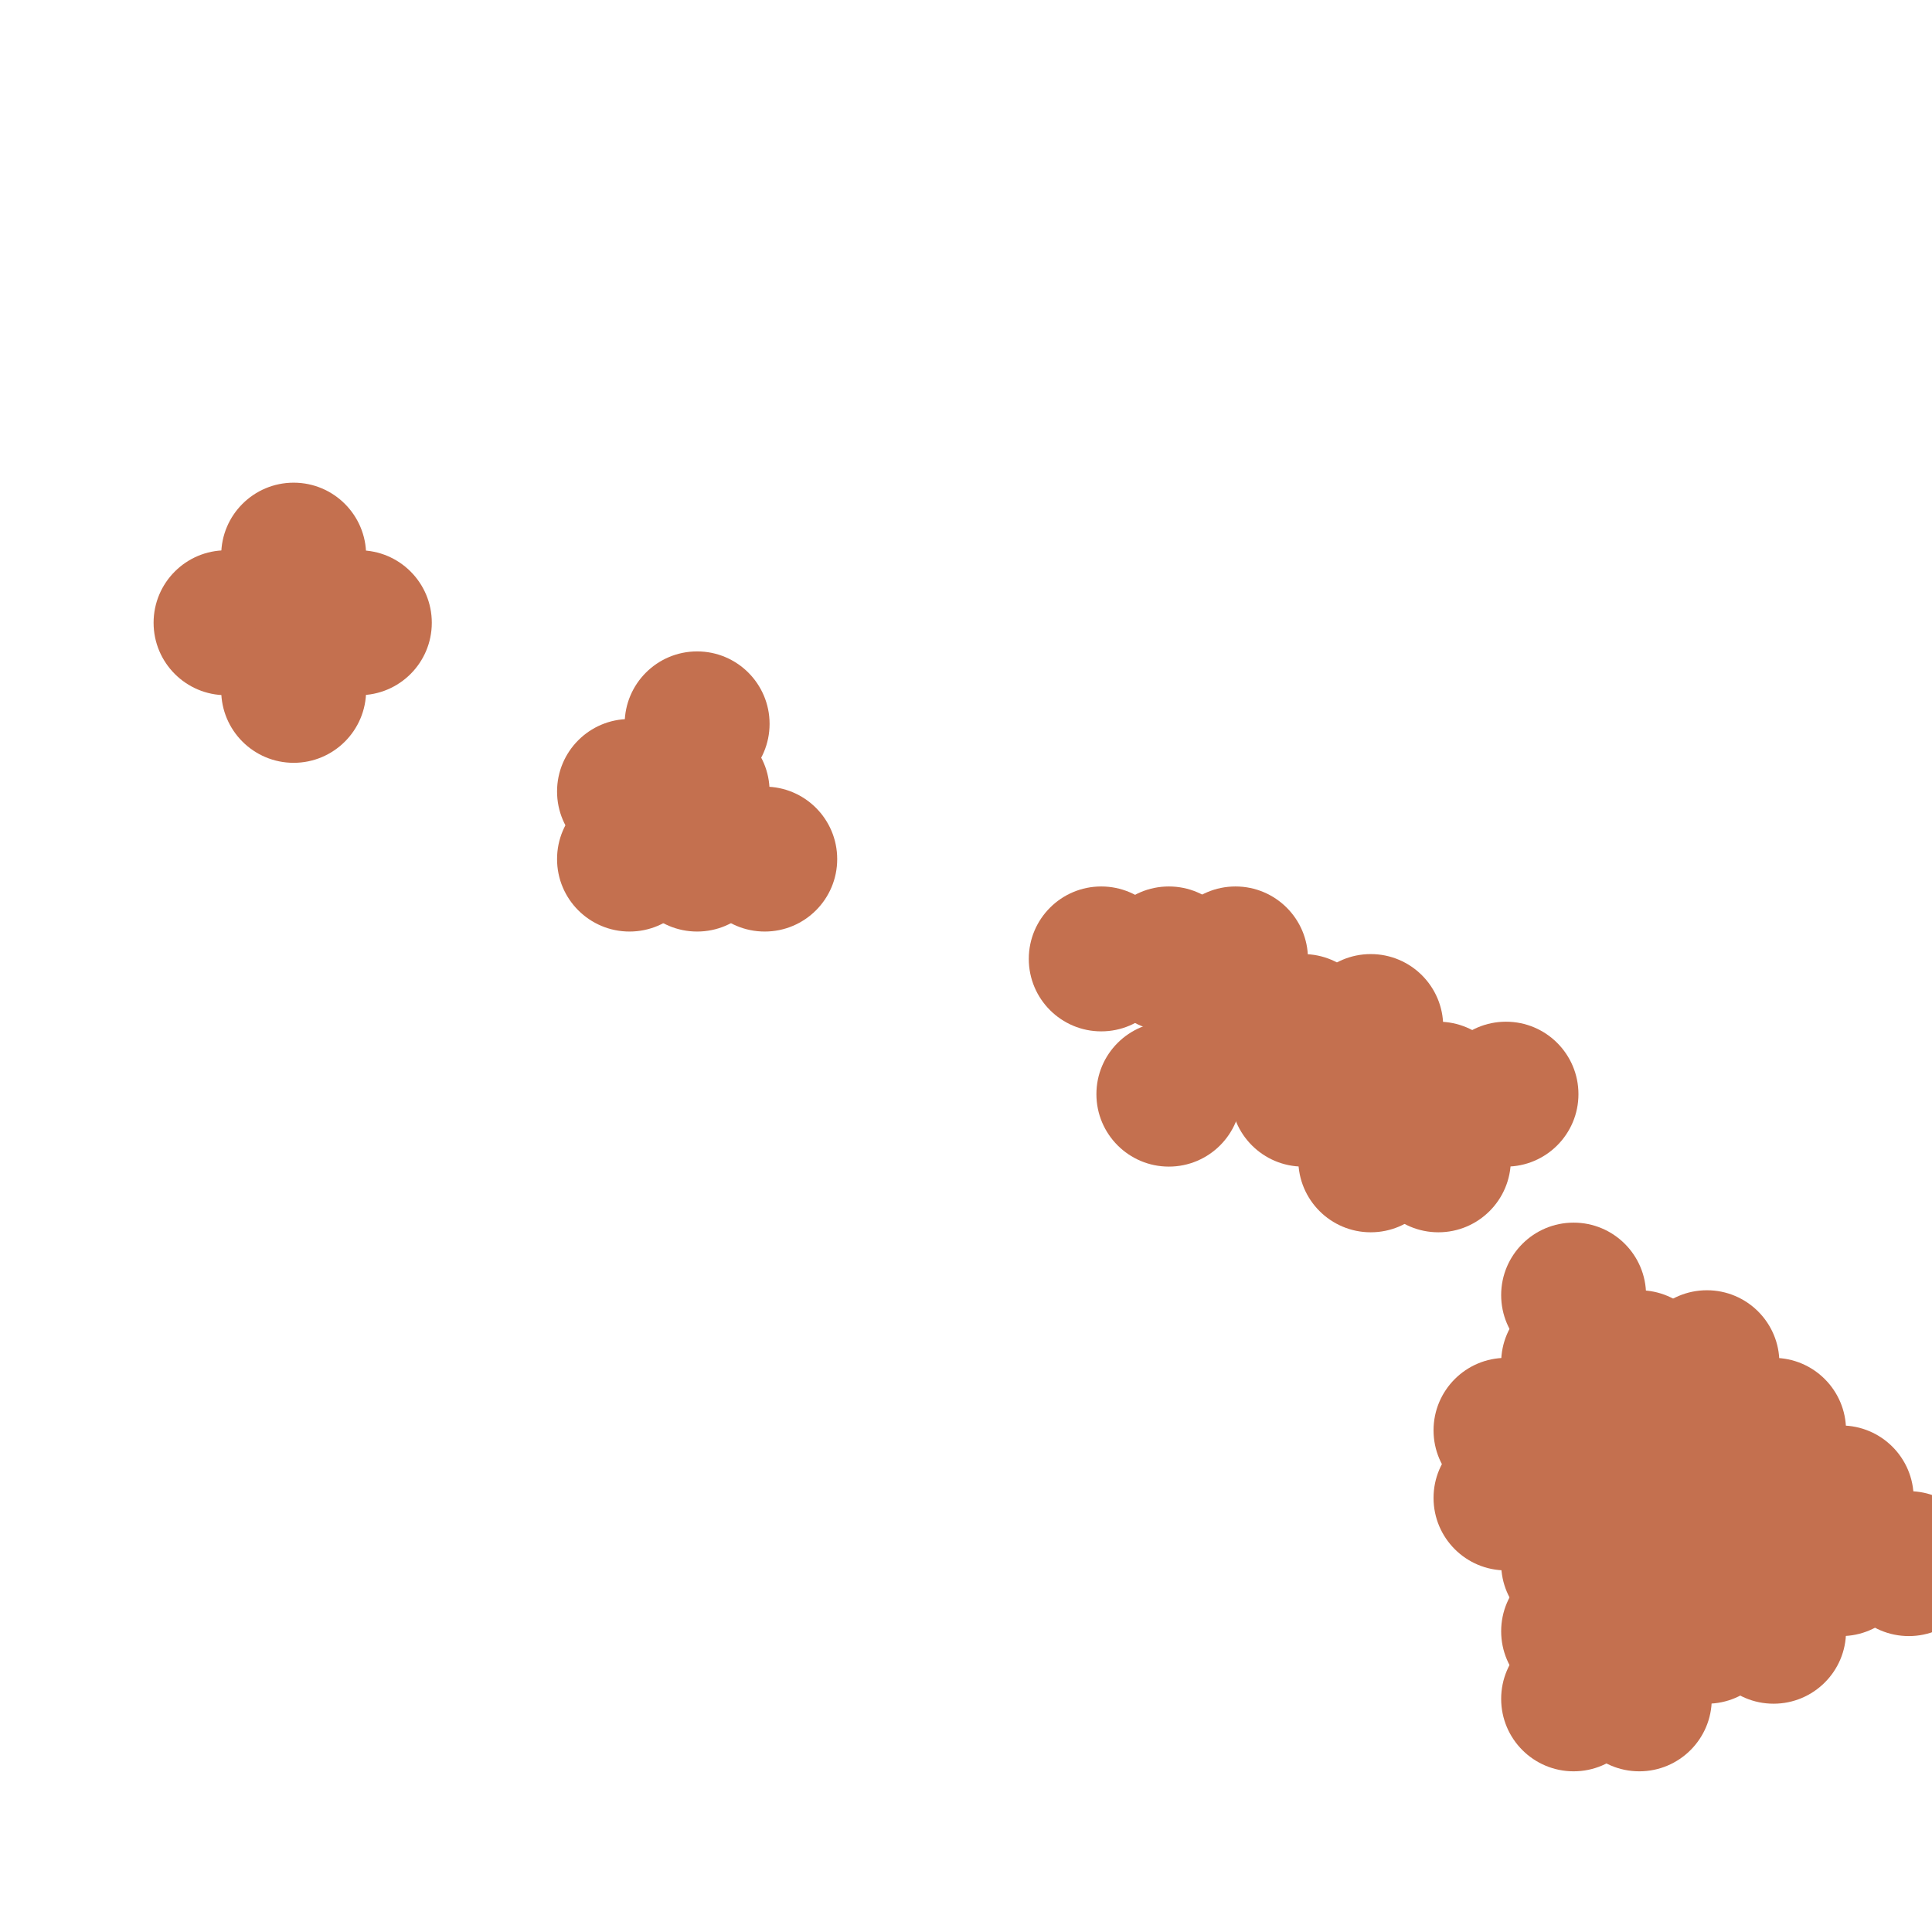
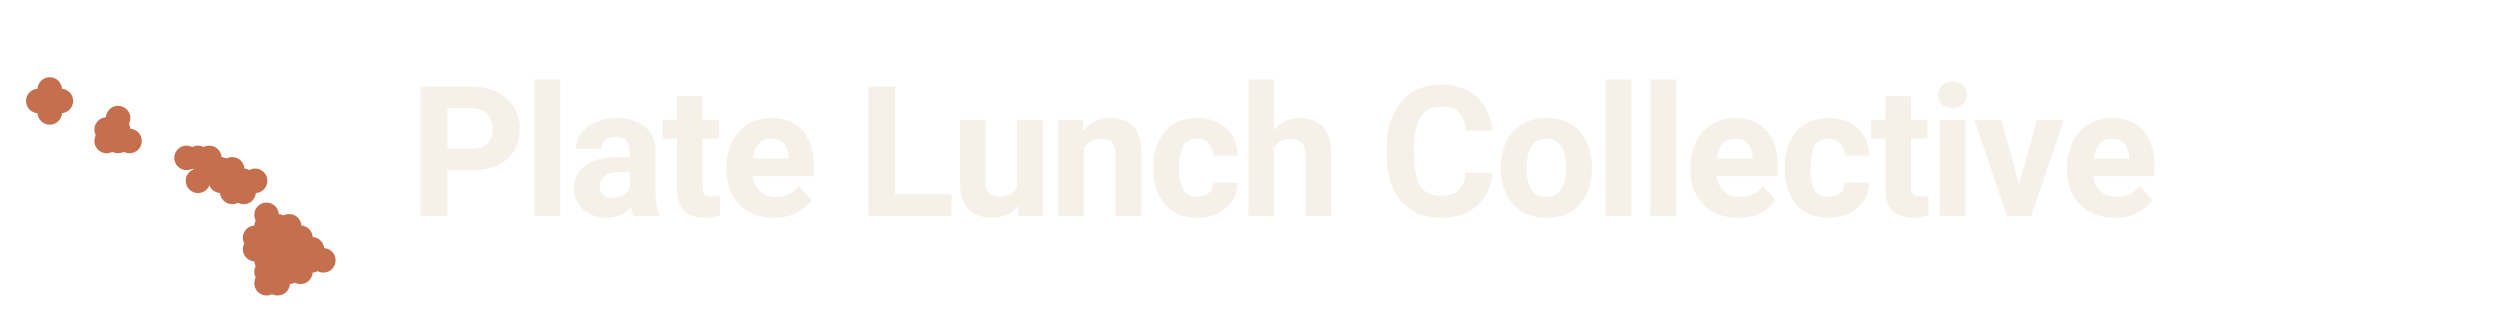
- <svg xmlns="http://www.w3.org/2000/svg" width="32" height="32" viewBox="0 0 1200 1000" fill="none">
-   <circle cx="182.4" cy="244.8" r="45" fill="#C4704F" />
-   <circle cx="140.4" cy="286.8" r="45" fill="#C4704F" />
-   <circle cx="182.4" cy="286.8" r="45" fill="#C4704F" />
-   <circle cx="223.2" cy="286.8" r="45" fill="#C4704F" />
-   <circle cx="182.4" cy="328.8" r="45" fill="#C4704F" />
-   <circle cx="433" cy="349.6" r="45" fill="#C4704F" />
-   <circle cx="391" cy="391.6" r="45" fill="#C4704F" />
-   <circle cx="433" cy="391.6" r="45" fill="#C4704F" />
-   <circle cx="391" cy="433.6" r="45" fill="#C4704F" />
-   <circle cx="433" cy="433.6" r="45" fill="#C4704F" />
-   <circle cx="475" cy="433.6" r="45" fill="#C4704F" />
-   <circle cx="684" cy="495.6" r="45" fill="#C4704F" />
-   <circle cx="726" cy="495.6" r="45" fill="#C4704F" />
-   <circle cx="767.4" cy="495.6" r="45" fill="#C4704F" />
-   <circle cx="767.4" cy="537.6" r="45" fill="#C4704F" />
-   <circle cx="809.4" cy="537.6" r="45" fill="#C4704F" />
-   <circle cx="851.4" cy="537.6" r="45" fill="#C4704F" />
-   <circle cx="726" cy="579.6" r="45" fill="#C4704F" />
-   <circle cx="809.4" cy="579.6" r="45" fill="#C4704F" />
-   <circle cx="851.4" cy="579.6" r="45" fill="#C4704F" />
-   <circle cx="893.4" cy="579.6" r="45" fill="#C4704F" />
-   <circle cx="935.4" cy="579.6" r="45" fill="#C4704F" />
-   <circle cx="851.4" cy="620.4" r="45" fill="#C4704F" />
-   <circle cx="893.4" cy="620.4" r="45" fill="#C4704F" />
-   <circle cx="977.4" cy="704.4" r="45" fill="#C4704F" />
-   <circle cx="977.4" cy="746.4" r="45" fill="#C4704F" />
-   <circle cx="1018.2" cy="746.4" r="45" fill="#C4704F" />
-   <circle cx="1060.2" cy="746.4" r="45" fill="#C4704F" />
-   <circle cx="935.4" cy="788.4" r="45" fill="#C4704F" />
-   <circle cx="977.4" cy="788.4" r="45" fill="#C4704F" />
-   <circle cx="1018.2" cy="788.4" r="45" fill="#C4704F" />
-   <circle cx="1060.2" cy="788.4" r="45" fill="#C4704F" />
-   <circle cx="1101.6" cy="788.4" r="45" fill="#C4704F" />
-   <circle cx="935.4" cy="830.4" r="45" fill="#C4704F" />
-   <circle cx="977.4" cy="830.4" r="45" fill="#C4704F" />
-   <circle cx="1018.2" cy="830.4" r="45" fill="#C4704F" />
-   <circle cx="1060.2" cy="830.4" r="45" fill="#C4704F" />
-   <circle cx="1101.6" cy="830.4" r="45" fill="#C4704F" />
-   <circle cx="1143.6" cy="830.4" r="45" fill="#C4704F" />
-   <circle cx="977.4" cy="871.2" r="45" fill="#C4704F" />
-   <circle cx="1018.2" cy="871.2" r="45" fill="#C4704F" />
-   <circle cx="1060.2" cy="871.2" r="45" fill="#C4704F" />
-   <circle cx="1101.6" cy="871.2" r="45" fill="#C4704F" />
-   <circle cx="1143.6" cy="871.2" r="45" fill="#C4704F" />
-   <circle cx="1185.6" cy="871.2" r="45" fill="#C4704F" />
-   <circle cx="977.4" cy="913.2" r="45" fill="#C4704F" />
-   <circle cx="1018.2" cy="913.2" r="45" fill="#C4704F" />
-   <circle cx="1060.2" cy="913.2" r="45" fill="#C4704F" />
-   <circle cx="1101.6" cy="913.2" r="45" fill="#C4704F" />
-   <circle cx="977.4" cy="955.2" r="45" fill="#C4704F" />
-   <circle cx="1018.2" cy="955.2" r="45" fill="#C4704F" />
+ <svg xmlns="http://www.w3.org/2000/svg" width="220" height="28" viewBox="0 0 220 28" fill="none">
+   <g transform="translate(0, 2) scale(0.024)">
+     <circle cx="182.4" cy="244.8" r="45" fill="#C4704F" />
+     <circle cx="140.4" cy="286.8" r="45" fill="#C4704F" />
+     <circle cx="182.4" cy="286.8" r="45" fill="#C4704F" />
+     <circle cx="223.2" cy="286.8" r="45" fill="#C4704F" />
+     <circle cx="182.4" cy="328.8" r="45" fill="#C4704F" />
+     <circle cx="433" cy="349.6" r="45" fill="#C4704F" />
+     <circle cx="391" cy="391.6" r="45" fill="#C4704F" />
+     <circle cx="433" cy="391.6" r="45" fill="#C4704F" />
+     <circle cx="391" cy="433.6" r="45" fill="#C4704F" />
+     <circle cx="433" cy="433.6" r="45" fill="#C4704F" />
+     <circle cx="475" cy="433.6" r="45" fill="#C4704F" />
+     <circle cx="684" cy="495.6" r="45" fill="#C4704F" />
+     <circle cx="726" cy="495.6" r="45" fill="#C4704F" />
+     <circle cx="767.4" cy="495.6" r="45" fill="#C4704F" />
+     <circle cx="767.4" cy="537.6" r="45" fill="#C4704F" />
+     <circle cx="809.4" cy="537.6" r="45" fill="#C4704F" />
+     <circle cx="851.4" cy="537.6" r="45" fill="#C4704F" />
+     <circle cx="726" cy="579.6" r="45" fill="#C4704F" />
+     <circle cx="809.4" cy="579.6" r="45" fill="#C4704F" />
+     <circle cx="851.4" cy="579.6" r="45" fill="#C4704F" />
+     <circle cx="893.4" cy="579.6" r="45" fill="#C4704F" />
+     <circle cx="935.4" cy="579.6" r="45" fill="#C4704F" />
+     <circle cx="851.4" cy="620.4" r="45" fill="#C4704F" />
+     <circle cx="893.4" cy="620.4" r="45" fill="#C4704F" />
+     <circle cx="977.4" cy="704.4" r="45" fill="#C4704F" />
+     <circle cx="977.4" cy="746.4" r="45" fill="#C4704F" />
+     <circle cx="1018.2" cy="746.4" r="45" fill="#C4704F" />
+     <circle cx="1060.2" cy="746.4" r="45" fill="#C4704F" />
+     <circle cx="935.4" cy="788.4" r="45" fill="#C4704F" />
+     <circle cx="977.4" cy="788.4" r="45" fill="#C4704F" />
+     <circle cx="1018.2" cy="788.4" r="45" fill="#C4704F" />
+     <circle cx="1060.2" cy="788.4" r="45" fill="#C4704F" />
+     <circle cx="1101.6" cy="788.4" r="45" fill="#C4704F" />
+     <circle cx="935.4" cy="830.4" r="45" fill="#C4704F" />
+     <circle cx="977.4" cy="830.4" r="45" fill="#C4704F" />
+     <circle cx="1018.2" cy="830.4" r="45" fill="#C4704F" />
+     <circle cx="1060.2" cy="830.4" r="45" fill="#C4704F" />
+     <circle cx="1101.6" cy="830.4" r="45" fill="#C4704F" />
+     <circle cx="1143.6" cy="830.4" r="45" fill="#C4704F" />
+     <circle cx="977.4" cy="871.2" r="45" fill="#C4704F" />
+     <circle cx="1018.2" cy="871.2" r="45" fill="#C4704F" />
+     <circle cx="1060.2" cy="871.2" r="45" fill="#C4704F" />
+     <circle cx="1101.6" cy="871.2" r="45" fill="#C4704F" />
+     <circle cx="1143.6" cy="871.2" r="45" fill="#C4704F" />
+     <circle cx="1185.6" cy="871.2" r="45" fill="#C4704F" />
+     <circle cx="977.4" cy="913.2" r="45" fill="#C4704F" />
+     <circle cx="1018.2" cy="913.2" r="45" fill="#C4704F" />
+     <circle cx="1060.2" cy="913.2" r="45" fill="#C4704F" />
+     <circle cx="1101.6" cy="913.2" r="45" fill="#C4704F" />
+     <circle cx="977.4" cy="955.2" r="45" fill="#C4704F" />
+     <circle cx="1018.2" cy="955.2" r="45" fill="#C4704F" />
+   </g>
+   <text x="36" y="19" font-family="system-ui, -apple-system, 'Segoe UI', Roboto, sans-serif" font-size="16" font-weight="600" letter-spacing="-0.3" fill="#F5F0E8">Plate Lunch Collective</text>
</svg>
